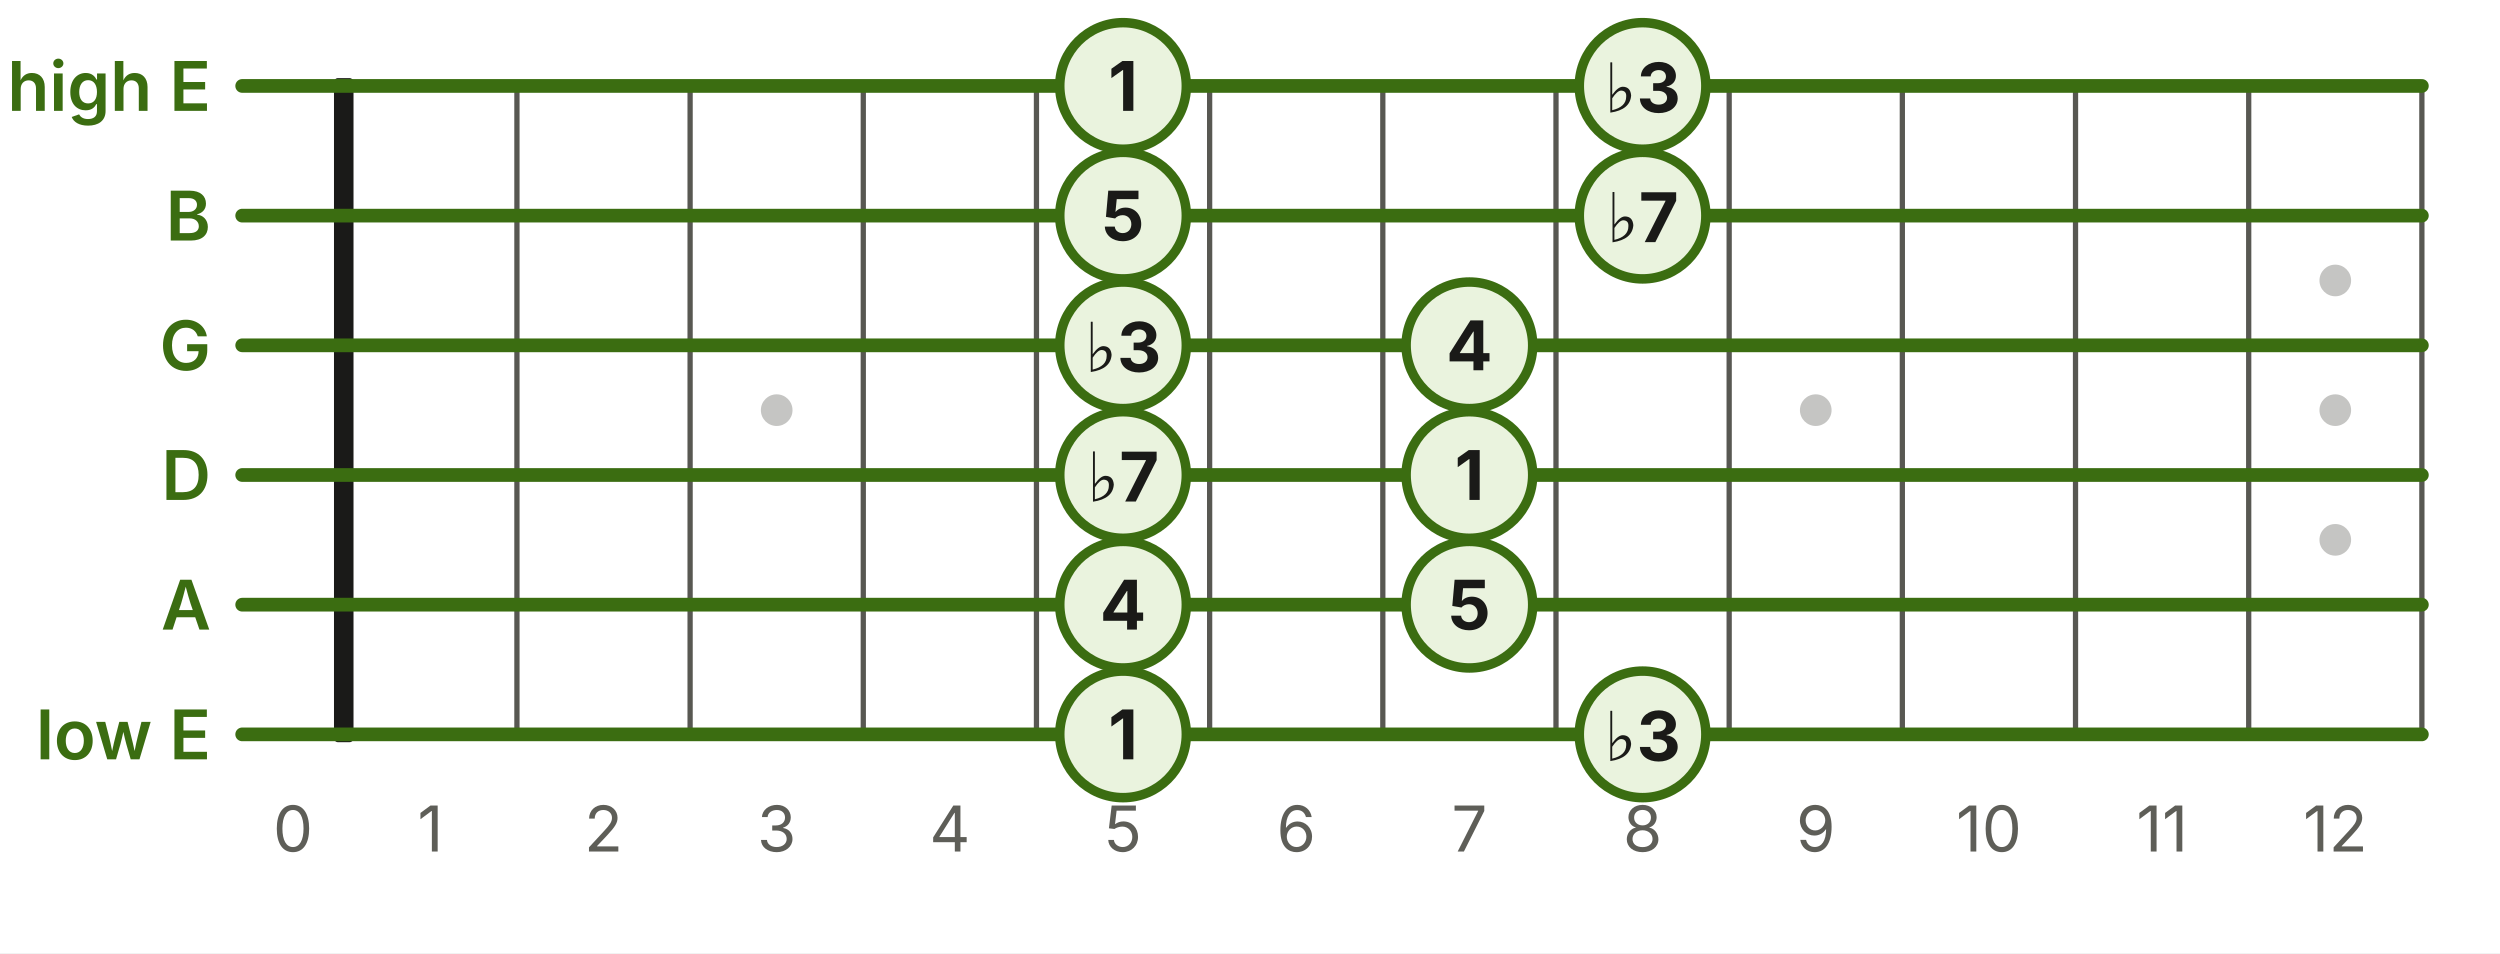
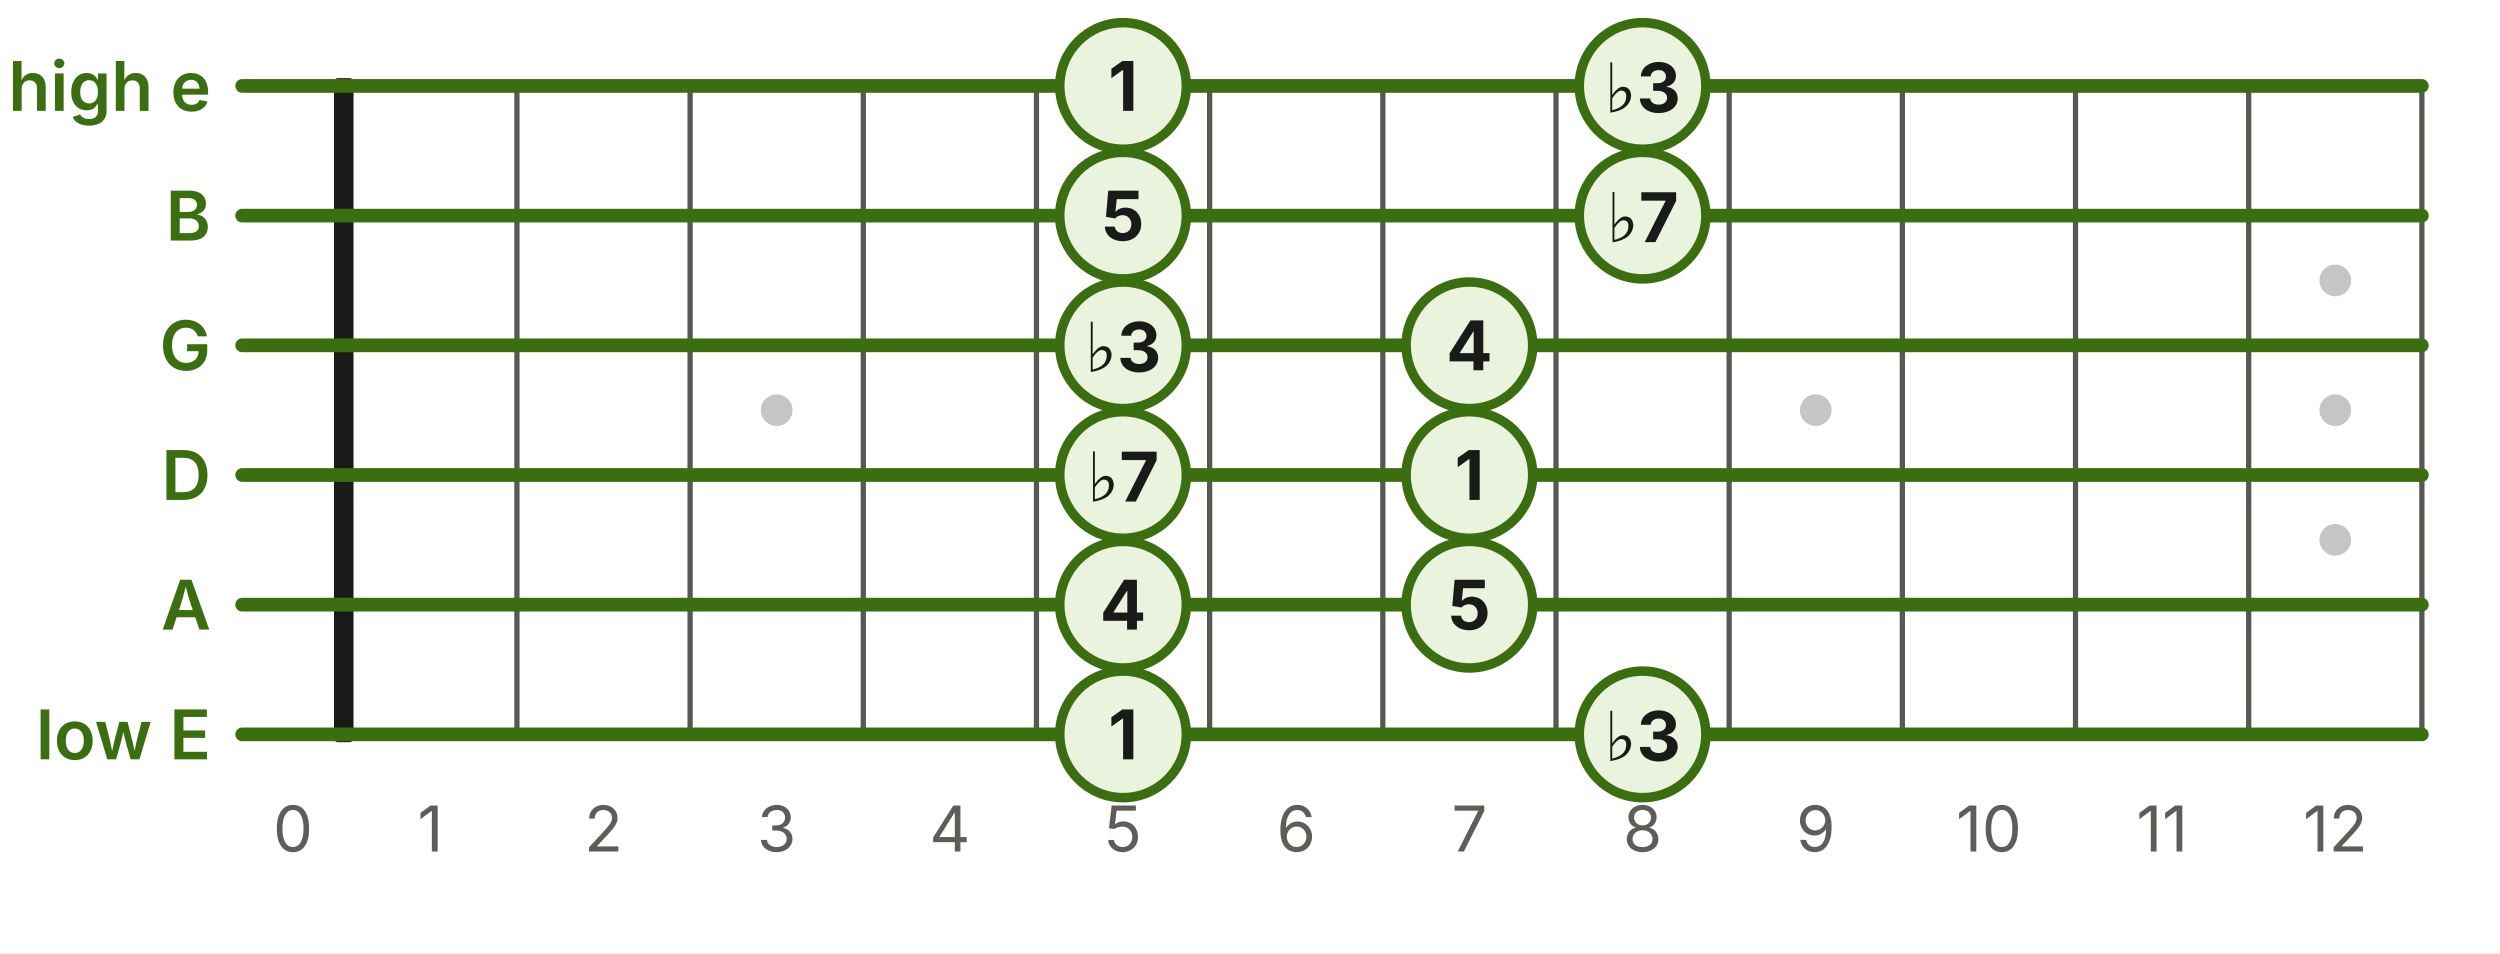
<svg xmlns="http://www.w3.org/2000/svg" width="2560" height="976" viewBox="0 0 640 244" font-family="Calibri,-apple-system,BlinkMacSystemFont,'Segoe UI',sans-serif">
  <rect width="640" height="244" fill="#ffffff" />
  <circle cx="198.833" cy="105" r="4.05" fill="#585852" opacity="0.35" />
  <circle cx="287.5" cy="105" r="4.05" fill="#585852" opacity="0.35" />
  <circle cx="376.167" cy="105" r="4.05" fill="#585852" opacity="0.35" />
  <circle cx="464.833" cy="105" r="4.05" fill="#585852" opacity="0.35" />
  <circle cx="597.833" cy="105" r="4.05" fill="#585852" opacity="0.35" />
  <circle cx="597.833" cy="71.8" r="4.05" fill="#585852" opacity="0.35" />
  <circle cx="597.833" cy="138.2" r="4.05" fill="#585852" opacity="0.35" />
  <line x1="132.333" y1="22" x2="132.333" y2="188" stroke="#585852" stroke-width="1.35" />
  <line x1="176.667" y1="22" x2="176.667" y2="188" stroke="#585852" stroke-width="1.35" />
  <line x1="221" y1="22" x2="221" y2="188" stroke="#585852" stroke-width="1.35" />
  <line x1="265.333" y1="22" x2="265.333" y2="188" stroke="#585852" stroke-width="1.35" />
  <line x1="309.667" y1="22" x2="309.667" y2="188" stroke="#585852" stroke-width="1.35" />
  <line x1="354" y1="22" x2="354" y2="188" stroke="#585852" stroke-width="1.35" />
  <line x1="398.333" y1="22" x2="398.333" y2="188" stroke="#585852" stroke-width="1.35" />
  <line x1="442.667" y1="22" x2="442.667" y2="188" stroke="#585852" stroke-width="1.35" />
  <line x1="487" y1="22" x2="487" y2="188" stroke="#585852" stroke-width="1.35" />
  <line x1="531.333" y1="22" x2="531.333" y2="188" stroke="#585852" stroke-width="1.35" />
  <line x1="575.667" y1="22" x2="575.667" y2="188" stroke="#585852" stroke-width="1.35" />
  <line x1="620" y1="22" x2="620" y2="188" stroke="#585852" stroke-width="1.35" />
  <rect x="85.5" y="20" width="5" height="170" fill="#1a1a18" rx="1" />
  <line x1="62" y1="22" x2="620" y2="22" stroke="#3b6d11" stroke-width="3.51" stroke-linecap="round" />
-   <text x="54" y="22" text-anchor="end" dominant-baseline="central" font-size="17.55" font-weight="600" fill="#3b6d11">high E</text>
+   <text x="54" y="22" text-anchor="end" dominant-baseline="central" font-size="17.55" font-weight="600" fill="#3b6d11">high e</text>
  <line x1="62" y1="55.2" x2="620" y2="55.2" stroke="#3b6d11" stroke-width="3.51" stroke-linecap="round" />
  <text x="54" y="55.2" text-anchor="end" dominant-baseline="central" font-size="17.55" font-weight="600" fill="#3b6d11">B</text>
  <line x1="62" y1="88.4" x2="620" y2="88.4" stroke="#3b6d11" stroke-width="3.51" stroke-linecap="round" />
  <text x="54" y="88.4" text-anchor="end" dominant-baseline="central" font-size="17.55" font-weight="600" fill="#3b6d11">G</text>
  <line x1="62" y1="121.6" x2="620" y2="121.6" stroke="#3b6d11" stroke-width="3.51" stroke-linecap="round" />
  <text x="54" y="121.6" text-anchor="end" dominant-baseline="central" font-size="17.55" font-weight="600" fill="#3b6d11">D</text>
  <line x1="62" y1="154.8" x2="620" y2="154.8" stroke="#3b6d11" stroke-width="3.51" stroke-linecap="round" />
  <text x="54" y="154.8" text-anchor="end" dominant-baseline="central" font-size="17.55" font-weight="600" fill="#3b6d11">A</text>
  <line x1="62" y1="188" x2="620" y2="188" stroke="#3b6d11" stroke-width="3.51" stroke-linecap="round" />
  <text x="54" y="188" text-anchor="end" dominant-baseline="central" font-size="17.55" font-weight="600" fill="#3b6d11">low E</text>
  <circle cx="287.5" cy="188" r="16.2" fill="#eaf3de" stroke="#3b6d11" stroke-width="2.43" />
  <circle cx="420.5" cy="188" r="16.2" fill="#eaf3de" stroke="#3b6d11" stroke-width="2.43" />
  <circle cx="287.5" cy="154.8" r="16.2" fill="#eaf3de" stroke="#3b6d11" stroke-width="2.43" />
  <circle cx="376.167" cy="154.8" r="16.2" fill="#eaf3de" stroke="#3b6d11" stroke-width="2.43" />
  <circle cx="287.5" cy="121.6" r="16.2" fill="#eaf3de" stroke="#3b6d11" stroke-width="2.43" />
  <circle cx="376.167" cy="121.6" r="16.2" fill="#eaf3de" stroke="#3b6d11" stroke-width="2.43" />
  <circle cx="287.5" cy="88.4" r="16.2" fill="#eaf3de" stroke="#3b6d11" stroke-width="2.43" />
  <circle cx="376.167" cy="88.4" r="16.2" fill="#eaf3de" stroke="#3b6d11" stroke-width="2.43" />
  <circle cx="287.5" cy="55.2" r="16.2" fill="#eaf3de" stroke="#3b6d11" stroke-width="2.43" />
  <circle cx="420.5" cy="55.2" r="16.2" fill="#eaf3de" stroke="#3b6d11" stroke-width="2.43" />
  <circle cx="287.5" cy="22" r="16.2" fill="#eaf3de" stroke="#3b6d11" stroke-width="2.43" />
  <circle cx="420.5" cy="22" r="16.2" fill="#eaf3de" stroke="#3b6d11" stroke-width="2.43" />
  <g font-size="17.55" font-weight="700" fill="#1a1a18" text-anchor="middle" dominant-baseline="central">
    <text x="287.5" y="188">1</text>
    <text x="420.5" y="188">♭3</text>
    <text x="287.5" y="154.8">4</text>
    <text x="376.167" y="154.8">5</text>
    <text x="287.5" y="121.6">♭7</text>
    <text x="376.167" y="121.6">1</text>
    <text x="287.5" y="88.4">♭3</text>
    <text x="376.167" y="88.4">4</text>
    <text x="287.5" y="55.2">5</text>
    <text x="420.5" y="55.2">♭7</text>
    <text x="287.5" y="22">1</text>
    <text x="420.5" y="22">♭3</text>
  </g>
  <g font-size="16.2" fill="#5e5e58" text-anchor="middle">
    <text x="75" y="218">0</text>
    <text x="110.167" y="218">1</text>
    <text x="154.5" y="218">2</text>
    <text x="198.833" y="218">3</text>
    <text x="243.167" y="218">4</text>
    <text x="287.5" y="218">5</text>
    <text x="331.833" y="218">6</text>
    <text x="376.167" y="218">7</text>
    <text x="420.5" y="218">8</text>
    <text x="464.833" y="218">9</text>
    <text x="509.167" y="218">10</text>
    <text x="553.5" y="218">11</text>
    <text x="597.833" y="218">12</text>
  </g>
</svg>
